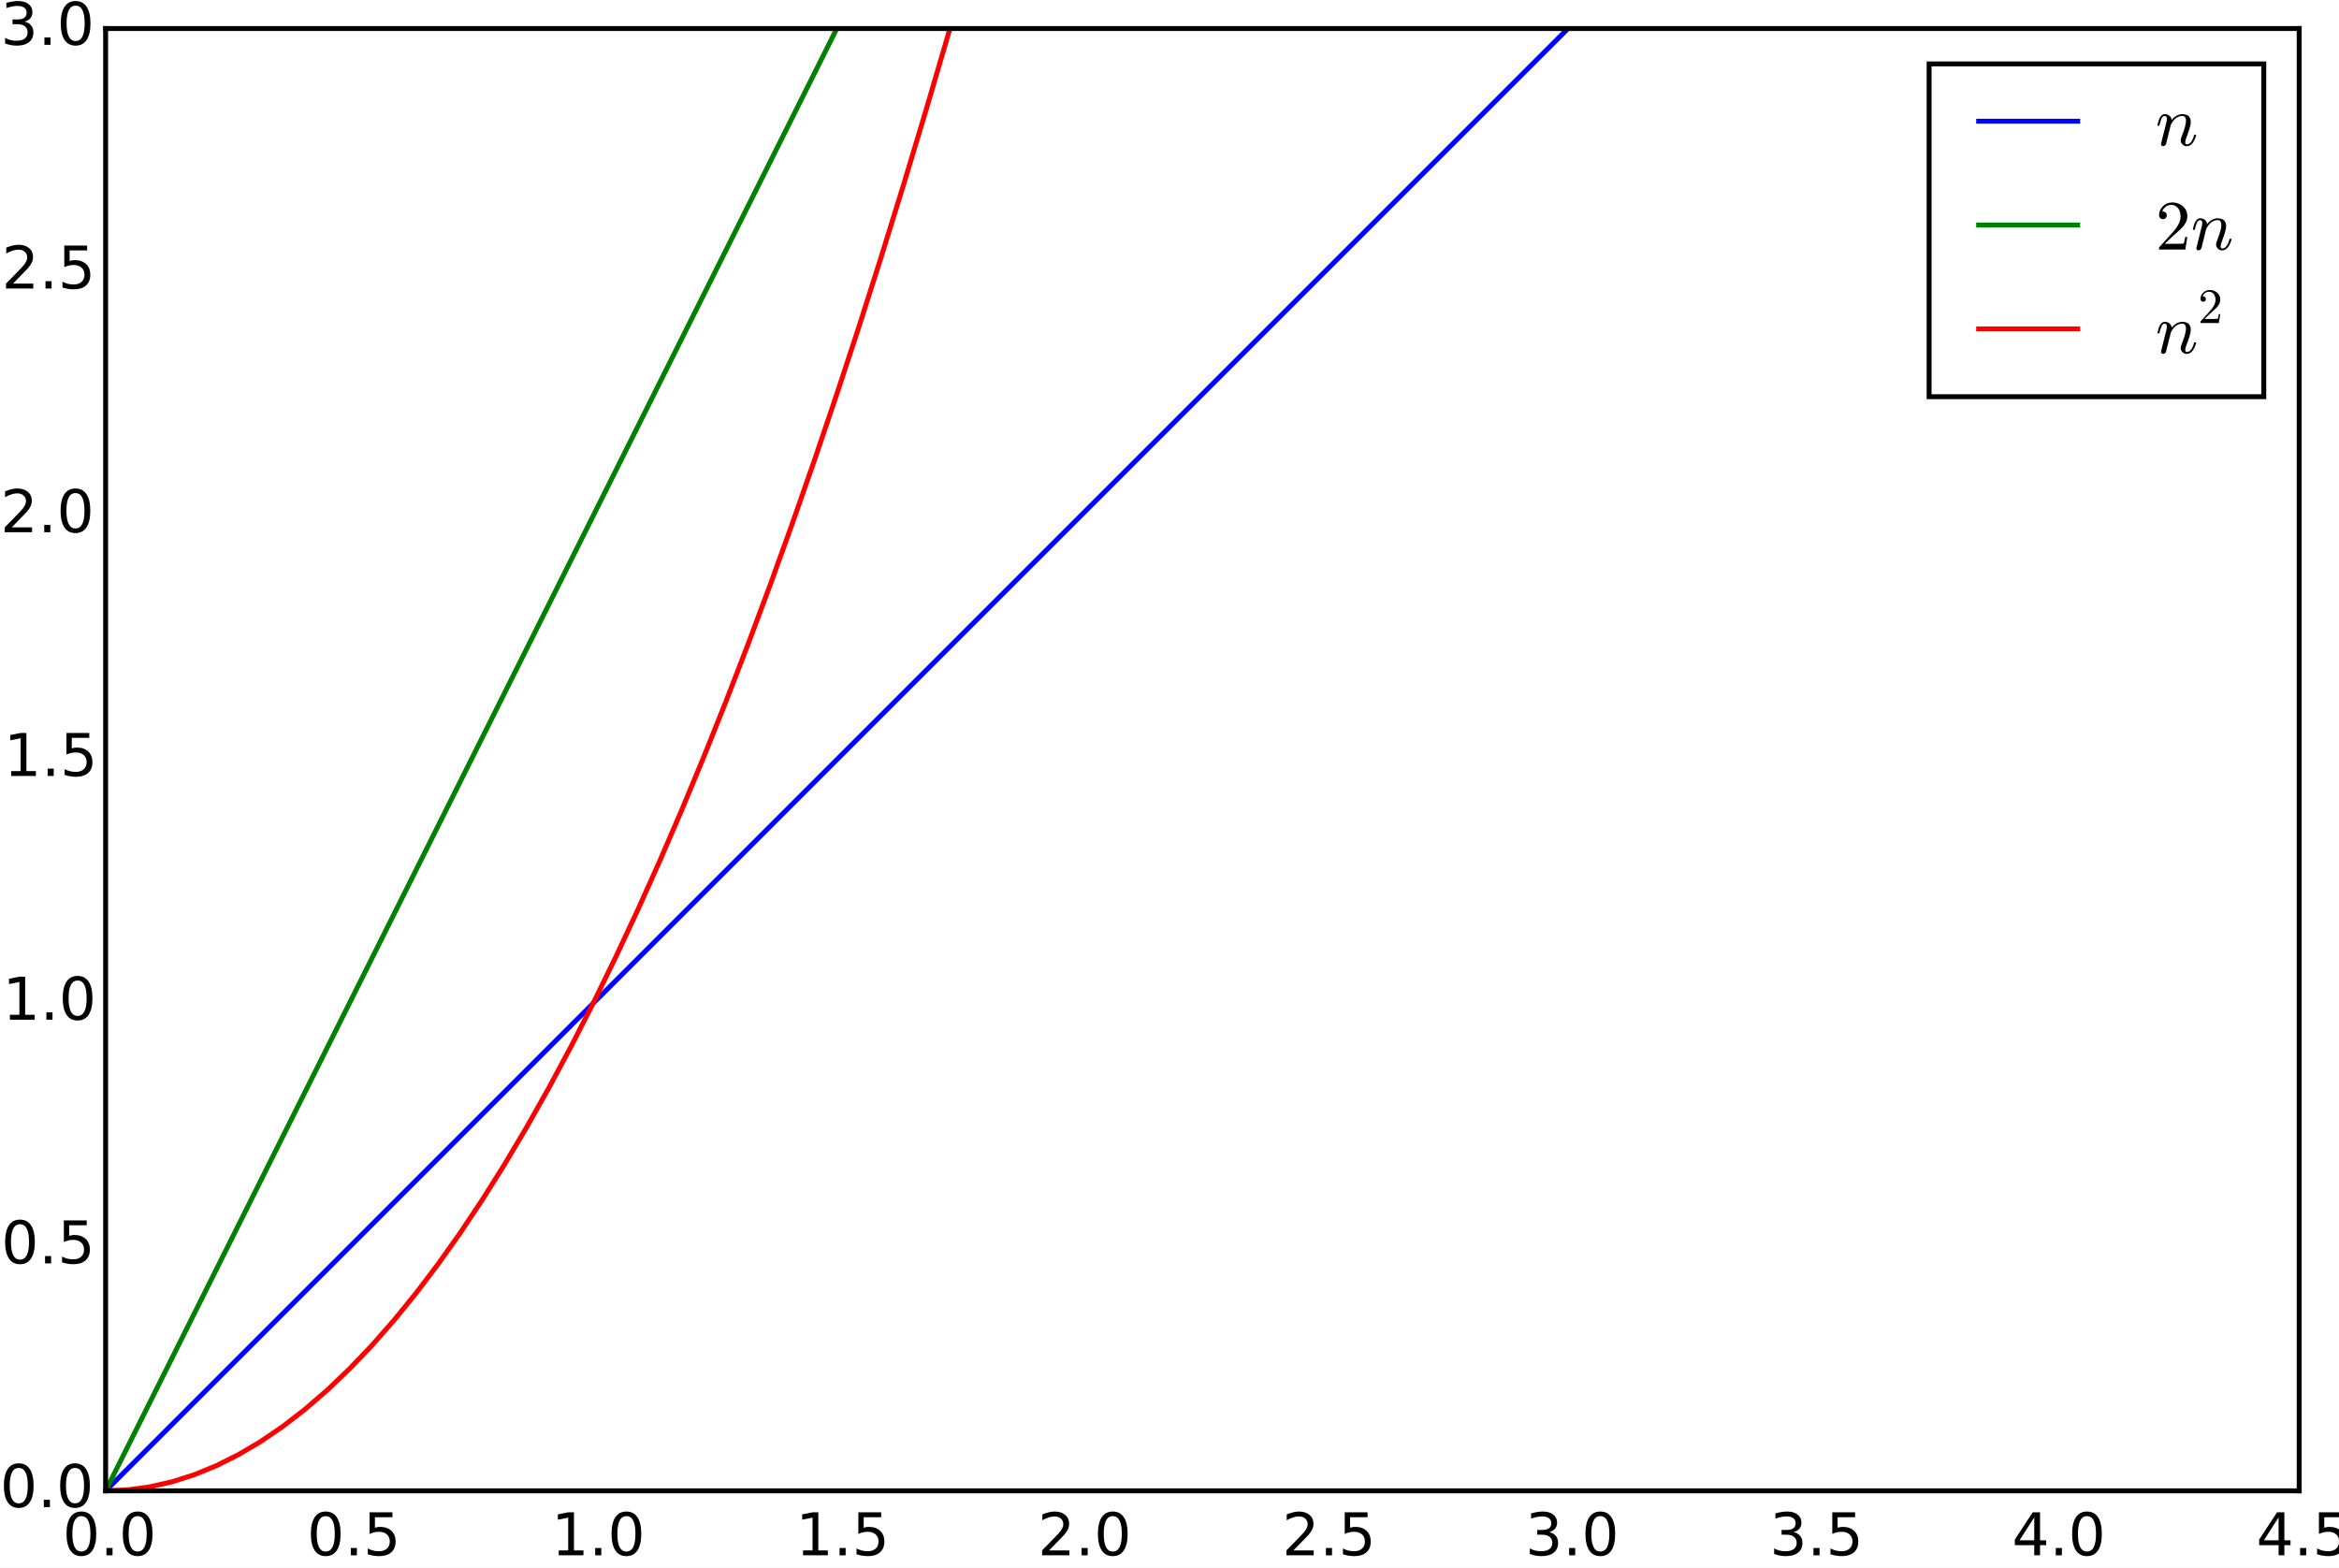
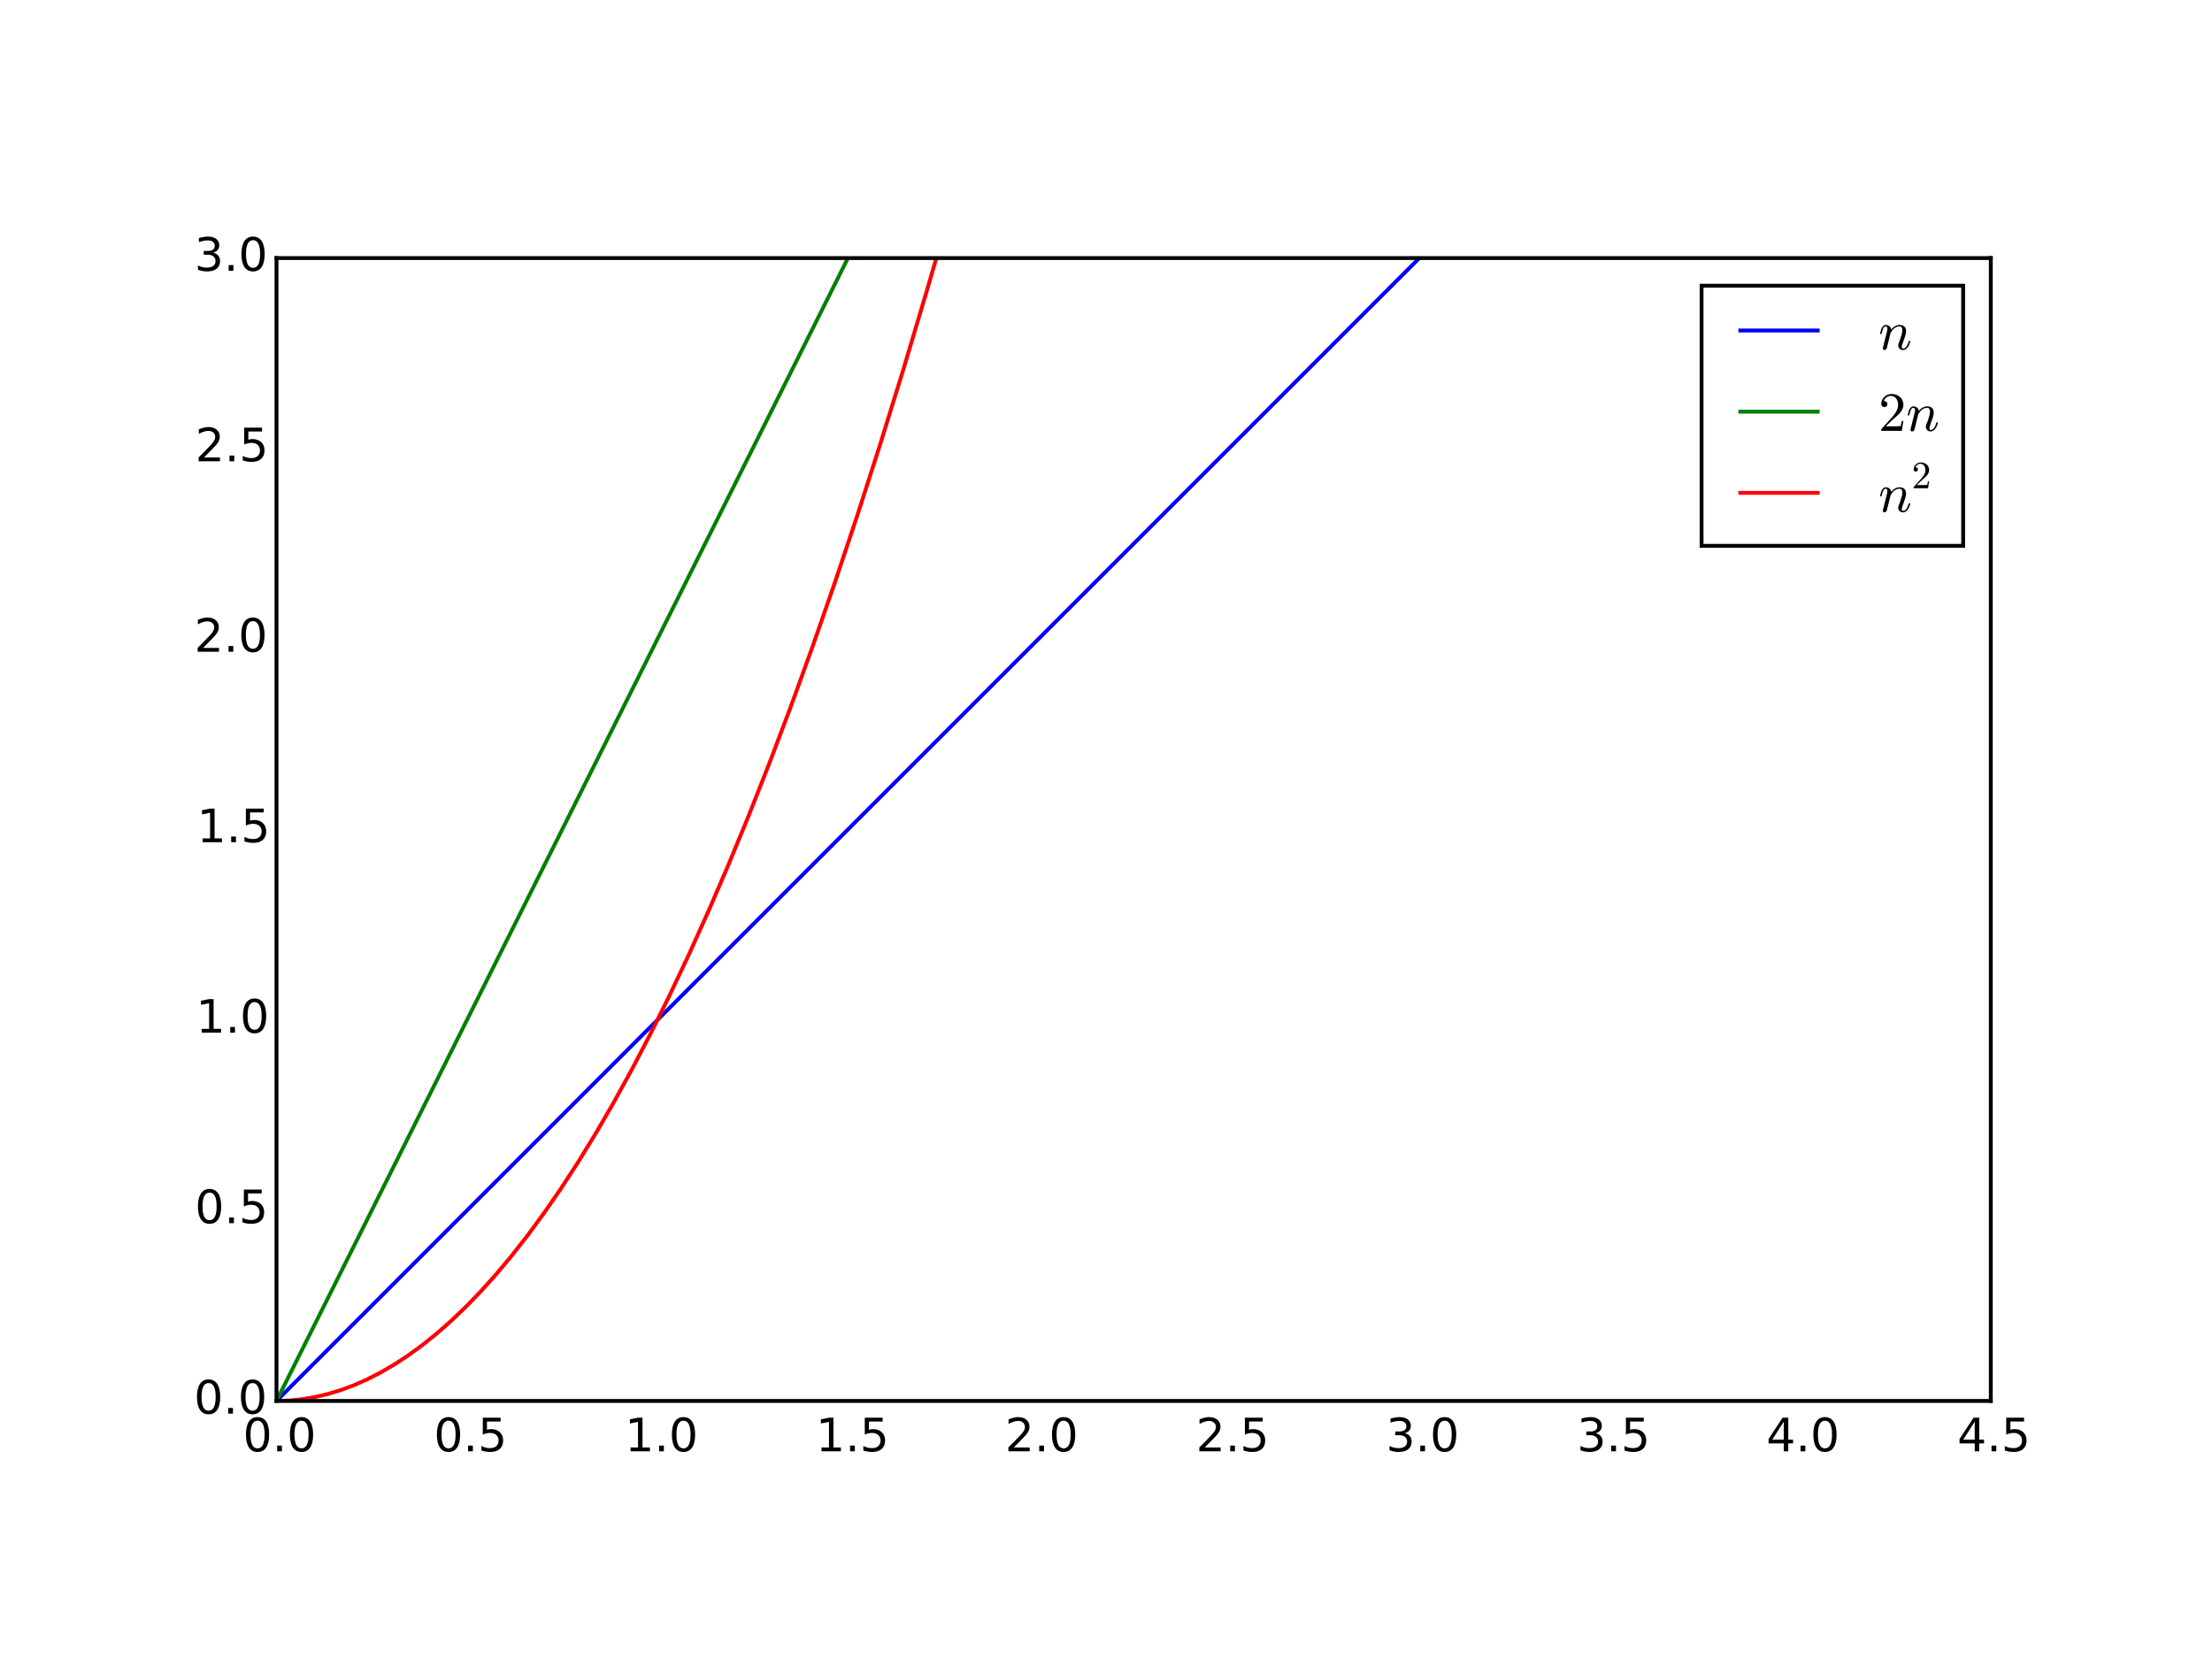
- <svg xmlns="http://www.w3.org/2000/svg" xmlns:xlink="http://www.w3.org/1999/xlink" height="319pt" version="1.1" viewBox="0 0 476 319" width="476pt">
+ <svg xmlns="http://www.w3.org/2000/svg" xmlns:xlink="http://www.w3.org/1999/xlink" height="432pt" version="1.1" viewBox="0 0 576 432" width="576pt">
  <defs>
    <style type="text/css">
*{stroke-linecap:butt;stroke-linejoin:round;}
  </style>
  </defs>
  <g id="figure_1">
    <g id="patch_1">
-       <path d=" M0 319.021 L476.62 319.021 L476.62 0 L0 0 z " style="fill:#ffffff;" />
+       <path d=" M0 432 L576 432 L576 0 L0 0 z " style="fill:#ffffff;" />
    </g>
    <g id="axes_1">
      <g id="patch_2">
-         <path d=" M21.496 303.407 L467.896 303.407 L467.896 5.807 L21.496 5.807 z " style="fill:#ffffff;" />
+         <path d=" M72 364.8 L518.4 364.8 L518.4 67.2 L72 67.2 z " style="fill:#ffffff;" />
      </g>
      <g id="line2d_1">
-         <path clip-path="url(#p5ac04be373)" d=" M21.496 303.407 L26.005 298.898 L30.514 294.389 L35.023 289.88 L39.532 285.371 L44.041 280.861 L48.55 276.352 L53.059 271.843 L57.568 267.334 L62.077 262.825 L66.587 258.316 L71.096 253.807 L75.605 249.298 L80.114 244.789 L84.623 240.28 L89.132 235.771 L93.641 231.261 L98.15 226.752 L102.659 222.243 L107.168 217.734 L111.677 213.225 L116.187 208.716 L120.696 204.207 L125.205 199.698 L129.714 195.189 L134.223 190.68 L138.732 186.171 L143.241 181.661 L147.75 177.152 L152.259 172.643 L156.768 168.134 L161.277 163.625 L165.787 159.116 L170.296 154.607 L174.805 150.098 L179.314 145.589 L183.823 141.08 L188.332 136.571 L192.841 132.061 L197.35 127.552 L201.859 123.043 L206.368 118.534 L210.877 114.025 L215.387 109.516 L219.896 105.007 L224.405 100.498 L228.914 95.989 L233.423 91.48 L237.932 86.971 L242.441 82.461 L246.95 77.952 L251.459 73.443 L255.968 68.934 L260.477 64.425 L264.987 59.916 L269.496 55.407 L274.005 50.898 L278.514 46.389 L283.023 41.88 L287.532 37.37 L292.041 32.861 L296.55 28.352 L301.059 23.843 L305.568 19.334 L310.077 14.825 L314.587 10.316 L319.096 5.807 L323.605 1.298 L325.902 -1" style="fill:none;stroke:#0000ff;stroke-linecap:square;" />
+         <path clip-path="url(#pc27dade812)" d=" M72.045 364.755 L369.6 67.2 L369.6 67.2" style="fill:none;stroke:#0000ff;stroke-linecap:square;" />
      </g>
      <g id="line2d_2">
-         <path clip-path="url(#p5ac04be373)" d=" M21.496 303.407 L26.005 294.389 L30.514 285.371 L35.023 276.352 L39.532 267.334 L44.041 258.316 L48.55 249.298 L53.059 240.28 L57.568 231.261 L62.077 222.243 L66.587 213.225 L71.096 204.207 L75.605 195.189 L80.114 186.171 L84.623 177.152 L89.132 168.134 L93.641 159.116 L98.15 150.098 L102.659 141.08 L107.168 132.061 L111.677 123.043 L116.187 114.025 L120.696 105.007 L125.205 95.989 L129.714 86.971 L134.223 77.952 L138.732 68.934 L143.241 59.916 L147.75 50.898 L152.259 41.88 L156.768 32.861 L161.277 23.843 L165.787 14.825 L170.296 5.807 L173.699 -1" style="fill:none;stroke:#008000;stroke-linecap:square;" />
+         <path clip-path="url(#pc27dade812)" d=" M72.045 364.711 L220.8 67.2 L220.8 67.2" style="fill:none;stroke:#008000;stroke-linecap:square;" />
      </g>
      <g id="line2d_3">
-         <path clip-path="url(#p5ac04be373)" d=" M21.496 303.407 L26.005 303.202 L30.514 302.587 L35.023 301.562 L39.532 300.128 L44.041 298.283 L48.55 296.028 L53.059 293.364 L57.568 290.29 L62.077 286.805 L66.587 282.911 L71.096 278.607 L75.605 273.893 L80.114 268.769 L84.623 263.235 L89.132 257.291 L93.641 250.937 L98.15 244.174 L102.659 237 L107.168 229.417 L111.677 221.423 L116.187 213.02 L120.696 204.207 L125.205 194.984 L129.714 185.351 L134.223 175.308 L138.732 164.855 L143.241 153.992 L147.75 142.719 L152.259 131.037 L156.768 118.944 L161.277 106.442 L165.787 93.529 L170.296 80.207 L174.805 66.475 L179.314 52.333 L183.823 37.78 L188.332 22.818 L192.841 7.447 L195.254 -1" style="fill:none;stroke:#ff0000;stroke-linecap:square;" />
+         <path clip-path="url(#pc27dade812)" d=" M72.045 364.8 L75.348 364.687 L78.652 364.354 L82 363.792 L85.349 363.004 L88.742 361.975 L92.135 360.713 L95.572 359.199 L99.055 357.421 L102.581 355.372 L106.198 353.011 L109.859 350.352 L113.564 347.385 L117.359 344.06 L121.243 340.356 L125.172 336.3 L129.19 331.83 L133.297 326.924 L137.493 321.56 L141.779 315.716 L146.154 309.368 L150.619 302.492 L155.173 295.065 L159.816 287.062 L164.548 278.458 L169.37 269.227 L174.28 259.343 L179.325 248.684 L184.459 237.309 L189.683 225.191 L194.995 212.301 L200.442 198.496 L205.978 183.851 L211.603 168.338 L217.362 151.794 L223.211 134.309 L229.149 115.852 L235.22 96.243 L241.381 75.587 L243.792 67.295 L243.792 67.295" style="fill:none;stroke:#ff0000;stroke-linecap:square;" />
      </g>
      <g id="patch_3">
-         <path d=" M21.496 5.807 L467.896 5.807" style="fill:none;stroke:#000000;stroke-linecap:square;stroke-linejoin:miter;" />
+         <path d=" M72 67.2 L518.4 67.2" style="fill:none;stroke:#000000;stroke-linecap:square;stroke-linejoin:miter;" />
      </g>
      <g id="patch_4">
-         <path d=" M467.896 303.407 L467.896 5.807" style="fill:none;stroke:#000000;stroke-linecap:square;stroke-linejoin:miter;" />
+         <path d=" M518.4 364.8 L518.4 67.2" style="fill:none;stroke:#000000;stroke-linecap:square;stroke-linejoin:miter;" />
      </g>
      <g id="patch_5">
-         <path d=" M21.496 303.407 L467.896 303.407" style="fill:none;stroke:#000000;stroke-linecap:square;stroke-linejoin:miter;" />
+         <path d=" M72 364.8 L518.4 364.8" style="fill:none;stroke:#000000;stroke-linecap:square;stroke-linejoin:miter;" />
      </g>
      <g id="patch_6">
-         <path d=" M21.496 303.407 L21.496 5.807" style="fill:none;stroke:#000000;stroke-linecap:square;stroke-linejoin:miter;" />
+         <path d=" M72 364.8 L72 67.2" style="fill:none;stroke:#000000;stroke-linecap:square;stroke-linejoin:miter;" />
      </g>
      <g id="matplotlib.axis_1">
        <g id="xtick_1">
          <g id="text_1">
            <defs>
              <path d=" M31.781 66.406 Q24.172 66.406 20.328 58.906 Q16.5 51.422 16.5 36.375 Q16.5 21.391 20.328 13.891 Q24.172 6.391 31.781 6.391 Q39.453 6.391 43.281 13.891 Q47.125 21.391 47.125 36.375 Q47.125 51.422 43.281 58.906 Q39.453 66.406 31.781 66.406 M31.781 74.219 Q44.047 74.219 50.516 64.516 Q56.984 54.828 56.984 36.375 Q56.984 17.969 50.516 8.266 Q44.047 -1.422 31.781 -1.422 Q19.531 -1.422 13.062 8.266 Q6.594 17.969 6.594 36.375 Q6.594 54.828 13.062 64.516 Q19.531 74.219 31.781 74.219" id="DejaVuSans-30" />
              <path d=" M10.688 12.406 L21 12.406 L21 0 L10.688 0 z " id="DejaVuSans-2e" />
            </defs>
-             <g transform="translate(12.74781 316.525)scale(0.12 -0.12)">
+             <g transform="translate(63.25219 377.9181)scale(0.12 -0.12)">
              <use xlink:href="#DejaVuSans-30" />
              <use x="63.623" xlink:href="#DejaVuSans-2e" />
              <use x="95.41" xlink:href="#DejaVuSans-30" />
            </g>
          </g>
        </g>
        <g id="xtick_2">
          <g id="text_2">
            <defs>
              <path d=" M10.797 72.906 L49.516 72.906 L49.516 64.594 L19.828 64.594 L19.828 46.734 Q21.969 47.469 24.109 47.828 Q26.266 48.188 28.422 48.188 Q40.625 48.188 47.75 41.5 Q54.891 34.812 54.891 23.391 Q54.891 11.625 47.562 5.094 Q40.234 -1.422 26.906 -1.422 Q22.312 -1.422 17.547 -0.641 Q12.797 0.141 7.719 1.703 L7.719 11.625 Q12.109 9.234 16.797 8.062 Q21.484 6.891 26.703 6.891 Q35.156 6.891 40.078 11.328 Q45.016 15.766 45.016 23.391 Q45.016 31 40.078 35.438 Q35.156 39.891 26.703 39.891 Q22.75 39.891 18.812 39.016 Q14.891 38.141 10.797 36.281 z " id="DejaVuSans-35" />
            </defs>
-             <g transform="translate(62.47344 316.525)scale(0.12 -0.12)">
+             <g transform="translate(112.9778 377.9181)scale(0.12 -0.12)">
              <use xlink:href="#DejaVuSans-30" />
              <use x="63.623" xlink:href="#DejaVuSans-2e" />
              <use x="95.41" xlink:href="#DejaVuSans-35" />
            </g>
          </g>
        </g>
        <g id="xtick_3">
          <g id="text_3">
            <defs>
              <path d=" M12.406 8.297 L28.516 8.297 L28.516 63.922 L10.984 60.406 L10.984 69.391 L28.422 72.906 L38.281 72.906 L38.281 8.297 L54.391 8.297 L54.391 0 L12.406 0 z " id="DejaVuSans-31" />
            </defs>
-             <g transform="translate(112.2113 316.525)scale(0.12 -0.12)">
+             <g transform="translate(162.7156 377.9181)scale(0.12 -0.12)">
              <use xlink:href="#DejaVuSans-31" />
              <use x="63.623" xlink:href="#DejaVuSans-2e" />
              <use x="95.41" xlink:href="#DejaVuSans-30" />
            </g>
          </g>
        </g>
        <g id="xtick_4">
          <g id="text_4">
-             <g transform="translate(161.9369 316.525)scale(0.12 -0.12)">
+             <g transform="translate(212.4412 377.9181)scale(0.12 -0.12)">
              <use xlink:href="#DejaVuSans-31" />
              <use x="63.623" xlink:href="#DejaVuSans-2e" />
              <use x="95.41" xlink:href="#DejaVuSans-35" />
            </g>
          </g>
        </g>
        <g id="xtick_5">
          <g id="text_5">
            <defs>
              <path d=" M19.188 8.297 L53.609 8.297 L53.609 0 L7.328 0 L7.328 8.297 Q12.938 14.109 22.625 23.891 Q32.328 33.688 34.812 36.531 Q39.547 41.844 41.422 45.531 Q43.312 49.219 43.312 52.781 Q43.312 58.594 39.234 62.25 Q35.156 65.922 28.609 65.922 Q23.969 65.922 18.812 64.312 Q13.672 62.703 7.812 59.422 L7.812 69.391 Q13.766 71.781 18.938 73 Q24.125 74.219 28.422 74.219 Q39.75 74.219 46.484 68.547 Q53.219 62.891 53.219 53.422 Q53.219 48.922 51.531 44.891 Q49.859 40.875 45.406 35.406 Q44.188 33.984 37.641 27.219 Q31.109 20.453 19.188 8.297" id="DejaVuSans-32" />
            </defs>
-             <g transform="translate(211.1919 316.525)scale(0.12 -0.12)">
+             <g transform="translate(261.6963 377.9181)scale(0.12 -0.12)">
              <use xlink:href="#DejaVuSans-32" />
              <use x="63.623" xlink:href="#DejaVuSans-2e" />
              <use x="95.41" xlink:href="#DejaVuSans-30" />
            </g>
          </g>
        </g>
        <g id="xtick_6">
          <g id="text_6">
-             <g transform="translate(260.9175 316.525)scale(0.12 -0.12)">
+             <g transform="translate(311.4219 377.9181)scale(0.12 -0.12)">
              <use xlink:href="#DejaVuSans-32" />
              <use x="63.623" xlink:href="#DejaVuSans-2e" />
              <use x="95.41" xlink:href="#DejaVuSans-35" />
            </g>
          </g>
        </g>
        <g id="xtick_7">
          <g id="text_7">
            <defs>
              <path d=" M40.578 39.312 Q47.656 37.797 51.625 33 Q55.609 28.219 55.609 21.188 Q55.609 10.406 48.188 4.484 Q40.766 -1.422 27.094 -1.422 Q22.516 -1.422 17.656 -0.516 Q12.797 0.391 7.625 2.203 L7.625 11.719 Q11.719 9.328 16.594 8.109 Q21.484 6.891 26.812 6.891 Q36.078 6.891 40.938 10.547 Q45.797 14.203 45.797 21.188 Q45.797 27.641 41.281 31.266 Q36.766 34.906 28.719 34.906 L20.219 34.906 L20.219 43.016 L29.109 43.016 Q36.375 43.016 40.234 45.922 Q44.094 48.828 44.094 54.297 Q44.094 59.906 40.109 62.906 Q36.141 65.922 28.719 65.922 Q24.656 65.922 20.016 65.031 Q15.375 64.156 9.812 62.312 L9.812 71.094 Q15.438 72.656 20.344 73.438 Q25.25 74.219 29.594 74.219 Q40.828 74.219 47.359 69.109 Q53.906 64.016 53.906 55.328 Q53.906 49.266 50.438 45.094 Q46.969 40.922 40.578 39.312" id="DejaVuSans-33" />
            </defs>
-             <g transform="translate(310.4097 316.525)scale(0.12 -0.12)">
+             <g transform="translate(360.9141 377.9181)scale(0.12 -0.12)">
              <use xlink:href="#DejaVuSans-33" />
              <use x="63.623" xlink:href="#DejaVuSans-2e" />
              <use x="95.41" xlink:href="#DejaVuSans-30" />
            </g>
          </g>
        </g>
        <g id="xtick_8">
          <g id="text_8">
-             <g transform="translate(360.1353 316.525)scale(0.12 -0.12)">
+             <g transform="translate(410.6397 377.9181)scale(0.12 -0.12)">
              <use xlink:href="#DejaVuSans-33" />
              <use x="63.623" xlink:href="#DejaVuSans-2e" />
              <use x="95.41" xlink:href="#DejaVuSans-35" />
            </g>
          </g>
        </g>
        <g id="xtick_9">
          <g id="text_9">
            <defs>
              <path d=" M37.797 64.312 L12.891 25.391 L37.797 25.391 z  M35.203 72.906 L47.609 72.906 L47.609 25.391 L58.016 25.391 L58.016 17.188 L47.609 17.188 L47.609 0 L37.797 0 L37.797 17.188 L4.891 17.188 L4.891 26.703 z " id="DejaVuSans-34" />
            </defs>
-             <g transform="translate(409.4456 316.525)scale(0.12 -0.12)">
+             <g transform="translate(459.95 377.9181)scale(0.12 -0.12)">
              <use xlink:href="#DejaVuSans-34" />
              <use x="63.623" xlink:href="#DejaVuSans-2e" />
              <use x="95.41" xlink:href="#DejaVuSans-30" />
            </g>
          </g>
        </g>
        <g id="xtick_10">
          <g id="text_10">
-             <g transform="translate(459.1712 316.525)scale(0.12 -0.12)">
+             <g transform="translate(509.6756 377.9181)scale(0.12 -0.12)">
              <use xlink:href="#DejaVuSans-34" />
              <use x="63.623" xlink:href="#DejaVuSans-2e" />
              <use x="95.41" xlink:href="#DejaVuSans-35" />
            </g>
          </g>
        </g>
      </g>
      <g id="matplotlib.axis_2">
        <g id="ytick_1">
          <g id="text_11">
-             <g transform="translate(3.5527136788e-15 306.7181)scale(0.12 -0.12)">
+             <g transform="translate(50.50438 368.1112)scale(0.12 -0.12)">
              <use xlink:href="#DejaVuSans-30" />
              <use x="63.623" xlink:href="#DejaVuSans-2e" />
              <use x="95.41" xlink:href="#DejaVuSans-30" />
            </g>
          </g>
        </g>
        <g id="ytick_2">
          <g id="text_12">
-             <g transform="translate(0.25125 257.1181)scale(0.12 -0.12)">
+             <g transform="translate(50.75563 318.5113)scale(0.12 -0.12)">
              <use xlink:href="#DejaVuSans-30" />
              <use x="63.623" xlink:href="#DejaVuSans-2e" />
              <use x="95.41" xlink:href="#DejaVuSans-35" />
            </g>
          </g>
        </g>
        <g id="ytick_3">
          <g id="text_13">
-             <g transform="translate(0.526875 207.5181)scale(0.12 -0.12)">
+             <g transform="translate(51.03125 268.9112)scale(0.12 -0.12)">
              <use xlink:href="#DejaVuSans-31" />
              <use x="63.623" xlink:href="#DejaVuSans-2e" />
              <use x="95.41" xlink:href="#DejaVuSans-30" />
            </g>
          </g>
        </g>
        <g id="ytick_4">
          <g id="text_14">
-             <g transform="translate(0.778125 157.9181)scale(0.12 -0.12)">
+             <g transform="translate(51.2825 219.3113)scale(0.12 -0.12)">
              <use xlink:href="#DejaVuSans-31" />
              <use x="63.623" xlink:href="#DejaVuSans-2e" />
              <use x="95.41" xlink:href="#DejaVuSans-35" />
            </g>
          </g>
        </g>
        <g id="ytick_5">
          <g id="text_15">
-             <g transform="translate(0.088125 108.3181)scale(0.12 -0.12)">
+             <g transform="translate(50.5925 169.7113)scale(0.12 -0.12)">
              <use xlink:href="#DejaVuSans-32" />
              <use x="63.623" xlink:href="#DejaVuSans-2e" />
              <use x="95.41" xlink:href="#DejaVuSans-30" />
            </g>
          </g>
        </g>
        <g id="ytick_6">
          <g id="text_16">
-             <g transform="translate(0.339375 58.71813)scale(0.12 -0.12)">
+             <g transform="translate(50.84375 120.1112)scale(0.12 -0.12)">
              <use xlink:href="#DejaVuSans-32" />
              <use x="63.623" xlink:href="#DejaVuSans-2e" />
              <use x="95.41" xlink:href="#DejaVuSans-35" />
            </g>
          </g>
        </g>
        <g id="ytick_7">
          <g id="text_17">
-             <g transform="translate(0.12375 9.118125)scale(0.12 -0.12)">
+             <g transform="translate(50.62812 70.51125)scale(0.12 -0.12)">
              <use xlink:href="#DejaVuSans-33" />
              <use x="63.623" xlink:href="#DejaVuSans-2e" />
              <use x="95.41" xlink:href="#DejaVuSans-30" />
            </g>
          </g>
        </g>
      </g>
      <g id="legend_1">
        <g id="patch_7">
-           <path d=" M392.584 80.736 L460.696 80.736 L460.696 13.007 L392.584 13.007 z " style="fill:#ffffff;stroke:#000000;stroke-linejoin:miter;" />
+           <path d=" M443.088 142.13 L511.2 142.13 L511.2 74.4 L443.088 74.4 z " style="fill:#ffffff;stroke:#000000;stroke-linejoin:miter;" />
        </g>
        <g id="line2d_4">
-           <path d=" M402.664 24.669 L422.824 24.669" style="fill:none;stroke:#0000ff;stroke-linecap:square;" />
+           <path d=" M453.168 86.062 L473.328 86.062" style="fill:none;stroke:#0000ff;stroke-linecap:square;" />
        </g>
        <g id="line2d_5" />
        <g id="text_18">
          <defs>
            <path d=" M7.719 1.703 Q7.719 2.297 7.812 2.594 L15.281 32.422 Q16.016 35.203 16.016 37.312 Q16.016 41.609 13.094 41.609 Q9.969 41.609 8.453 37.859 Q6.938 34.125 5.516 28.422 Q5.516 28.125 5.219 27.953 Q4.938 27.781 4.688 27.781 L3.516 27.781 Q3.172 27.781 2.922 28.141 Q2.688 28.516 2.688 28.812 Q3.766 33.156 4.766 36.172 Q5.766 39.203 7.891 41.688 Q10.016 44.188 13.188 44.188 Q16.938 44.188 19.812 41.812 Q22.703 39.453 22.703 35.797 Q25.688 39.703 29.688 41.938 Q33.688 44.188 38.188 44.188 Q41.75 44.188 44.328 42.969 Q46.922 41.75 48.359 39.281 Q49.812 36.812 49.812 33.406 Q49.812 29.297 47.969 23.484 Q46.141 17.672 43.406 10.5 Q42 7.234 42 4.5 Q42 1.516 44.281 1.516 Q48.188 1.516 50.797 5.703 Q53.422 9.906 54.5 14.703 Q54.688 15.281 55.328 15.281 L56.5 15.281 Q56.891 15.281 57.156 15.031 Q57.422 14.797 57.422 14.406 Q57.422 14.312 57.328 14.109 Q55.953 8.453 52.562 3.656 Q49.172 -1.125 44.094 -1.125 Q40.578 -1.125 38.078 1.297 Q35.594 3.719 35.594 7.172 Q35.594 9.031 36.375 11.078 Q37.641 14.359 39.281 18.891 Q40.922 23.438 41.969 27.578 Q43.016 31.734 43.016 34.906 Q43.016 37.703 41.859 39.656 Q40.719 41.609 37.984 41.609 Q34.328 41.609 31.25 39.984 Q28.172 38.375 25.875 35.719 Q23.578 33.062 21.688 29.391 L14.891 2.203 Q14.547 0.828 13.344 -0.141 Q12.156 -1.125 10.688 -1.125 Q9.469 -1.125 8.594 -0.344 Q7.719 0.438 7.719 1.703" id="Cmmi10-6e" />
          </defs>
-           <g transform="translate(438.6636 29.70863)scale(0.144 -0.144)">
+           <g transform="translate(489.168 91.10175)scale(0.144 -0.144)">
            <use transform="translate(0.0 0.8125)" xlink:href="#Cmmi10-6e" />
          </g>
        </g>
        <g id="line2d_6">
-           <path d=" M402.664 45.805 L422.824 45.805" style="fill:none;stroke:#008000;stroke-linecap:square;" />
+           <path d=" M453.168 107.198 L473.328 107.198" style="fill:none;stroke:#008000;stroke-linecap:square;" />
        </g>
        <g id="line2d_7" />
        <g id="text_19">
          <defs>
            <path d=" M4.984 0 L4.984 2.688 Q4.984 2.938 5.172 3.219 L20.703 20.406 Q24.219 24.219 26.406 26.797 Q28.609 29.391 30.75 32.766 Q32.906 36.141 34.156 39.625 Q35.406 43.109 35.406 47.016 Q35.406 51.125 33.891 54.859 Q32.375 58.594 29.375 60.844 Q26.375 63.094 22.125 63.094 Q17.781 63.094 14.312 60.469 Q10.844 57.859 9.422 53.719 Q9.812 53.812 10.5 53.812 Q12.75 53.812 14.328 52.297 Q15.922 50.781 15.922 48.391 Q15.922 46.094 14.328 44.5 Q12.75 42.922 10.5 42.922 Q8.156 42.922 6.562 44.547 Q4.984 46.188 4.984 48.391 Q4.984 52.156 6.391 55.438 Q7.812 58.734 10.469 61.297 Q13.141 63.875 16.484 65.234 Q19.828 66.609 23.578 66.609 Q29.297 66.609 34.219 64.188 Q39.156 61.766 42.031 57.344 Q44.922 52.938 44.922 47.016 Q44.922 42.672 43.016 38.766 Q41.109 34.859 38.125 31.656 Q35.156 28.469 30.516 24.406 Q25.875 20.359 24.422 19 L13.094 8.109 L22.703 8.109 Q29.781 8.109 34.547 8.219 Q39.312 8.344 39.594 8.594 Q40.766 9.859 42 17.828 L44.922 17.828 L42.094 0 z " id="Cmr10-32" />
          </defs>
-           <g transform="translate(438.6636 50.84513)scale(0.144 -0.144)">
+           <g transform="translate(489.168 112.2382)scale(0.144 -0.144)">
            <use transform="translate(0.0 0.390625)" xlink:href="#Cmr10-32" />
            <use transform="translate(50.0 0.390625)" xlink:href="#Cmmi10-6e" />
          </g>
        </g>
        <g id="line2d_8">
-           <path d=" M402.664 66.942 L422.824 66.942" style="fill:none;stroke:#ff0000;stroke-linecap:square;" />
+           <path d=" M453.168 128.335 L473.328 128.335" style="fill:none;stroke:#ff0000;stroke-linecap:square;" />
        </g>
        <g id="line2d_9" />
        <g id="text_20">
-           <g transform="translate(438.6636 71.98162)scale(0.144 -0.144)">
+           <g transform="translate(489.168 133.3748)scale(0.144 -0.144)">
            <use transform="translate(0.0 0.8578125)" xlink:href="#Cmmi10-6e" />
            <use transform="translate(60.00977 43.37344)scale(0.7)" xlink:href="#Cmr10-32" />
          </g>
        </g>
      </g>
    </g>
  </g>
  <defs>
-     <clipPath id="p5ac04be373">
-       <rect height="297.6" width="446.4" x="21.496" y="5.807" />
+     <clipPath id="pc27dade812">
+       <rect height="297.6" width="446.4" x="72.0" y="67.2" />
    </clipPath>
  </defs>
</svg>
